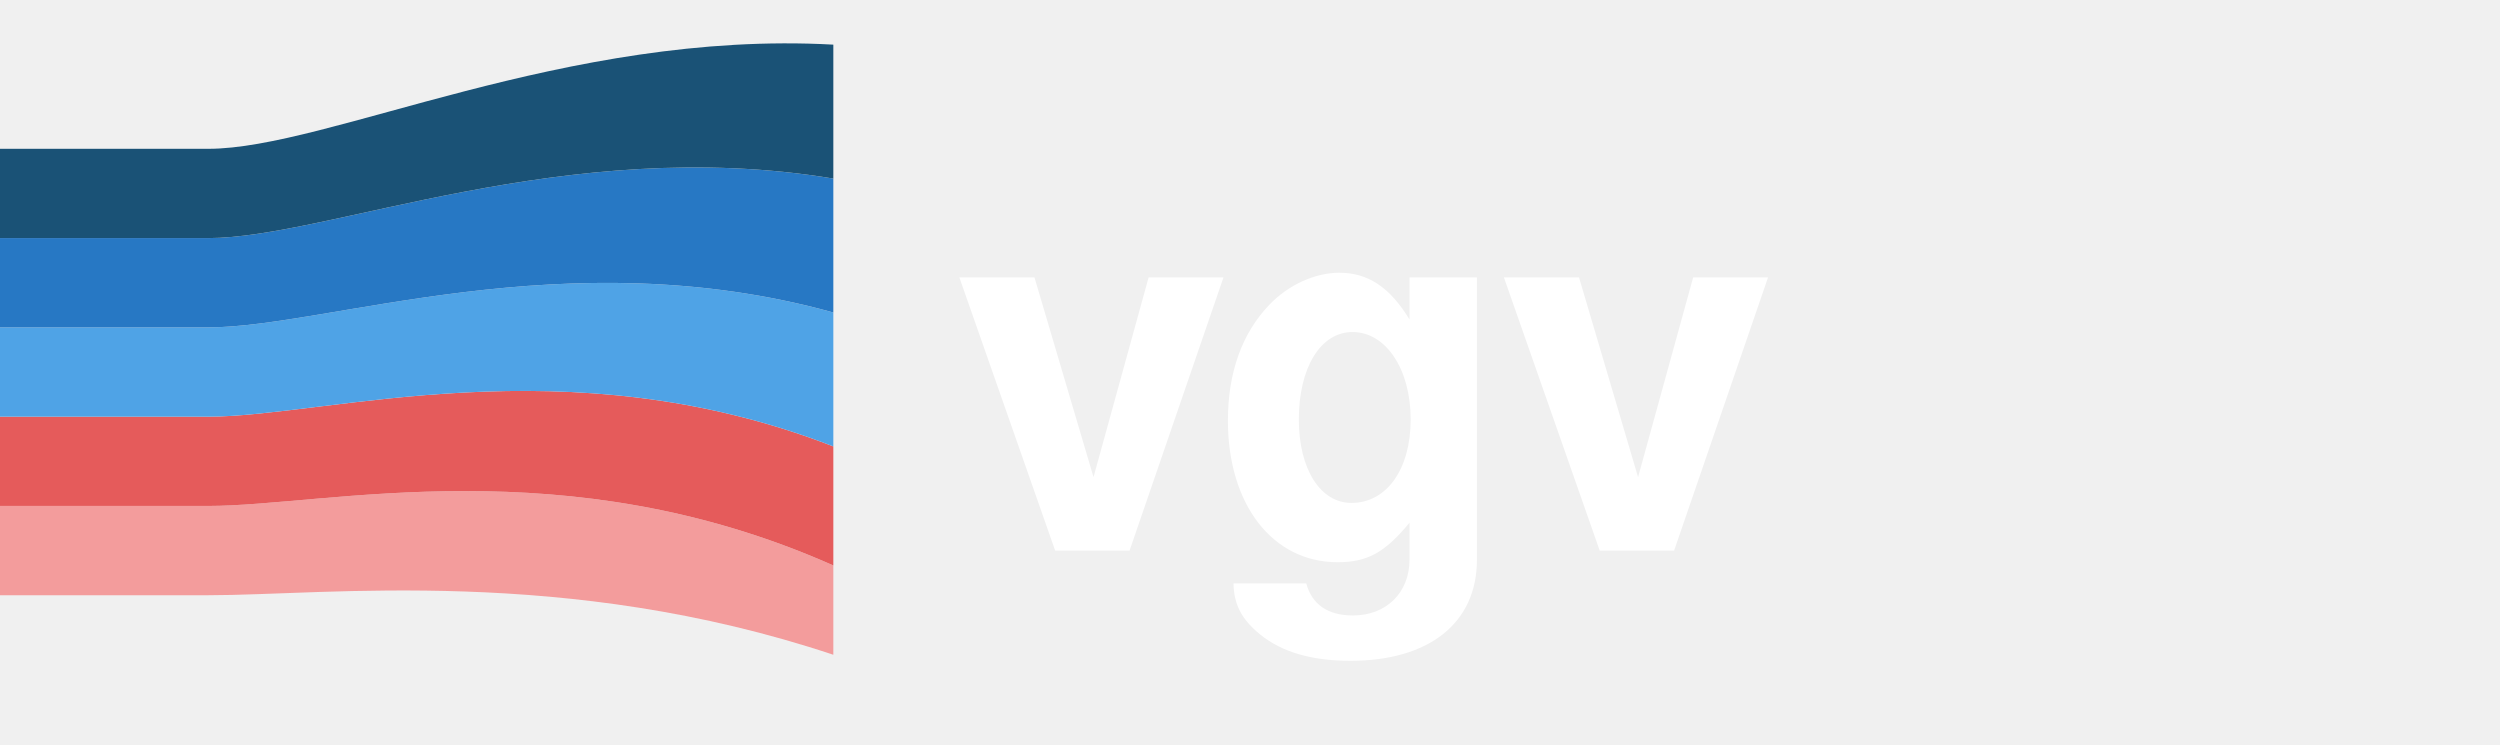
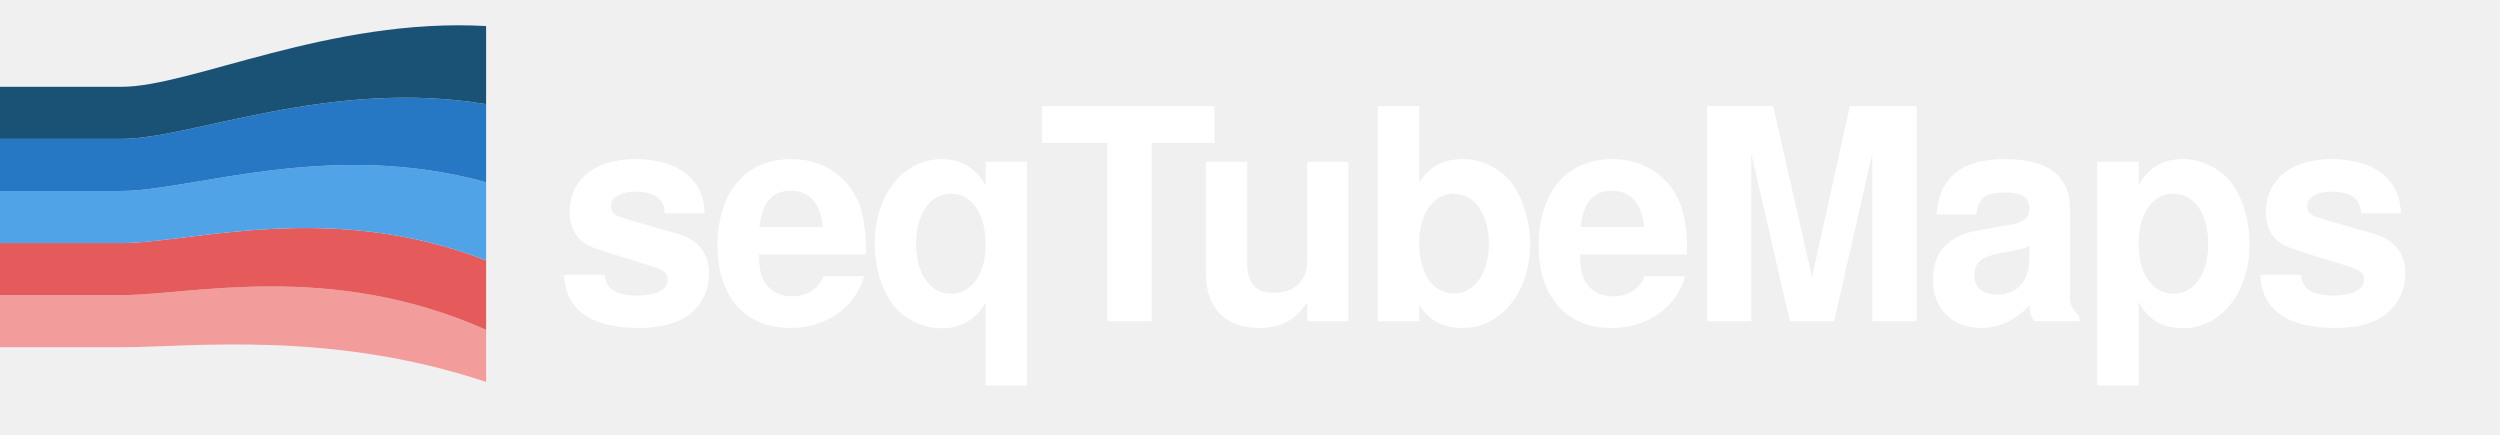
- <svg xmlns="http://www.w3.org/2000/svg" viewBox="0 0 168 50" width="168" height="50">
+ <svg xmlns="http://www.w3.org/2000/svg" viewBox="0 0 288 50" width="288" height="50">
  <g>
    <path d="M 0 34 L 14 34 C 22 34 38 30 56 38 L 56 44 C 38 38 22 40 14 40 L 0 40 Z" fill="#F39C9C" />
    <path d="M 0 28 L 14 28 C 22 28 38 23 56 30 L 56 38 C 38 30 22 34 14 34 L 0 34 Z" fill="#E55B5B" />
    <path d="M 0 22 L 14 22 C 22 22 38 16 56 21 L 56 30 C 38 23 22 28 14 28 L 0 28 Z" fill="#4FA3E6" />
    <path d="M 0 16 L 14 16 C 22 16 38 9  56 12 L 56 21 C 38 16 22 22 14 22 L 0 22 Z" fill="#2778C4" />
    <path d="M 0 10 L 14 10 C 22 10 38 2  56 3  L 56 12 C 38 9  22 16 14 16 L 0 16 Z" fill="#1a5276" />
  </g>
-   <text x="64" y="37" font-family="Helvetica, Arial, sans-serif" font-weight="700" font-size="34" fill="#ffffff" letter-spacing="-1">vgv</text>
+   <text x="64" y="37" font-family="Helvetica, Arial, sans-serif" font-weight="700" font-size="34" fill="#ffffff" letter-spacing="-1">seqTubeMaps</text>
</svg>
